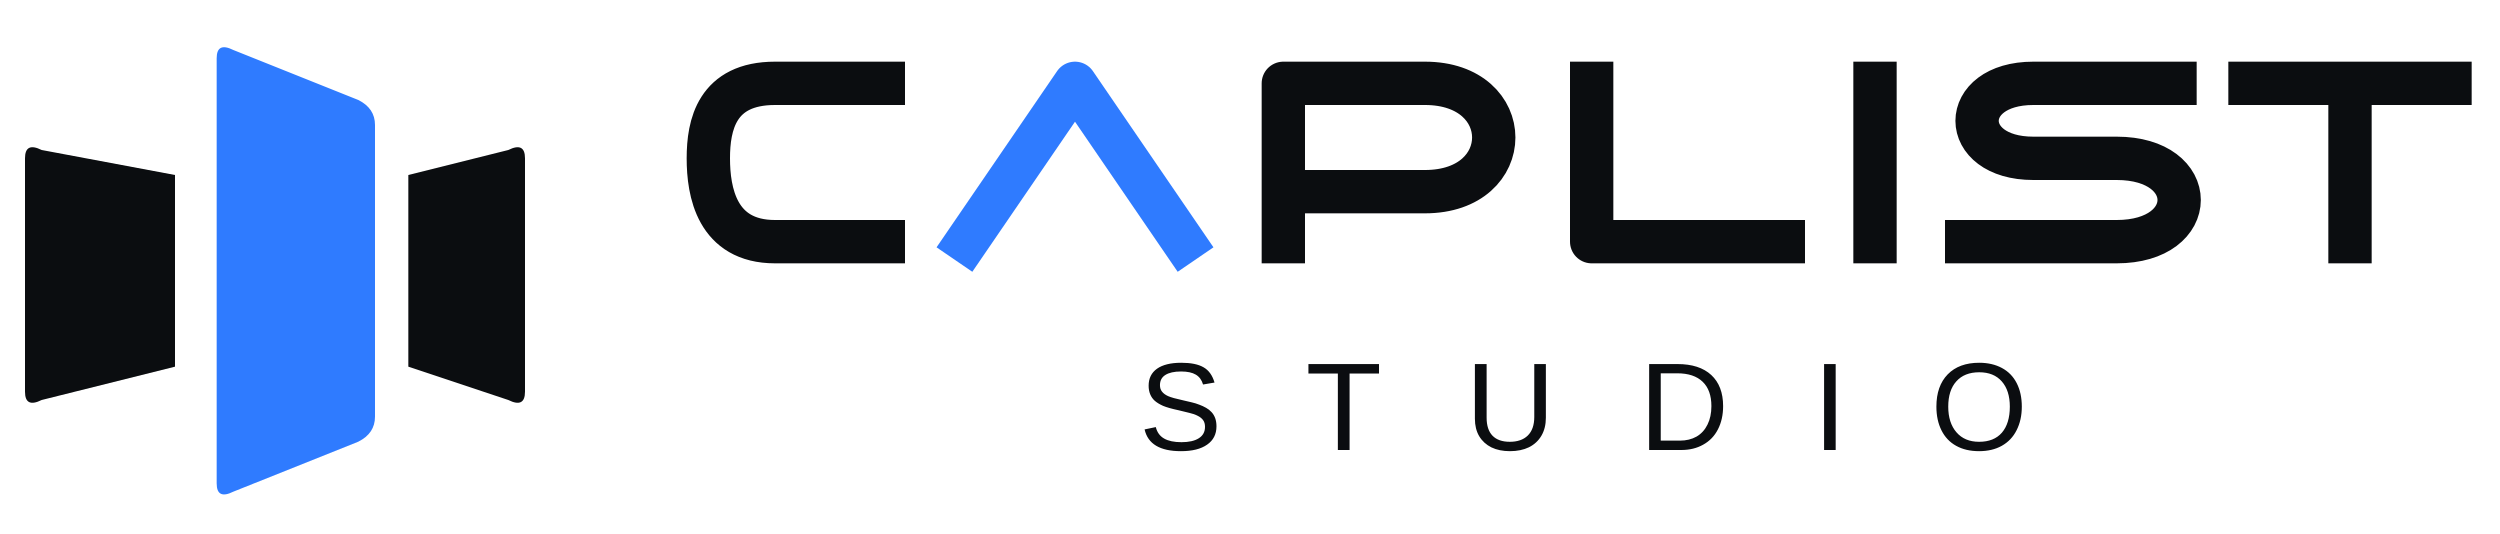
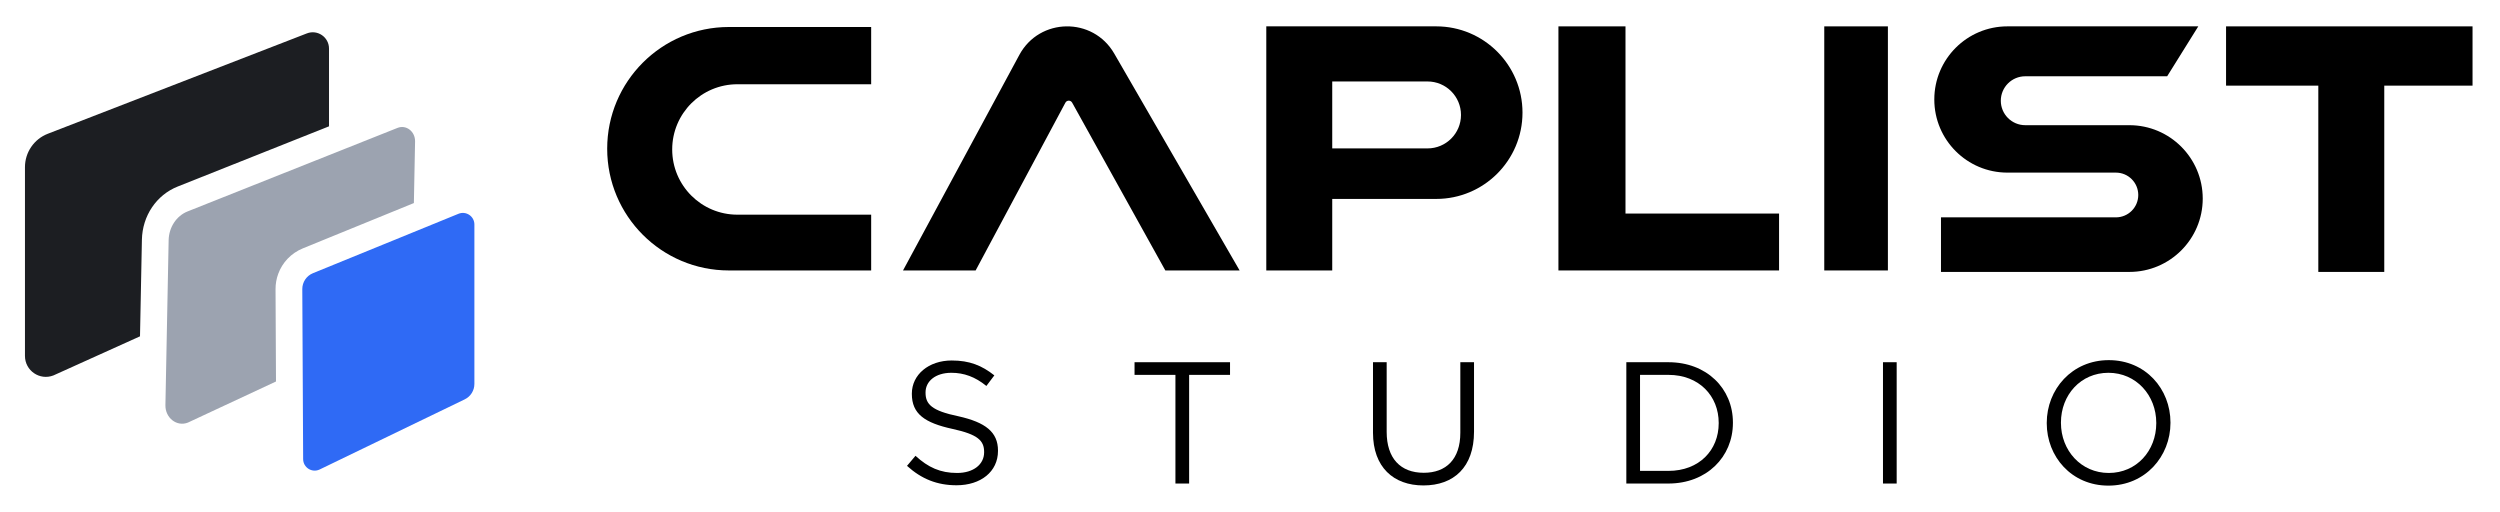
- <svg xmlns="http://www.w3.org/2000/svg" viewBox="0 0 300 64" color="#0B0D10" fill="#0B0D10">
-   <g transform="translate(0 4)">
-     <path d="M3 15Q3 13 5 14L21 17V40L5 44Q3 45 3 43Z M49 17L61 14Q63 13 63 15V43Q63 45 61 44L49 40Z" />
-     <path fill="#2F7BFF" d="M26 3Q26 1 28 2L43 8Q45 9 45 11V46Q45 48 43 49L28 55Q26 56 26 54Z" />
-   </g>
-   <g transform="translate(82 5)">
-     <g fill="none" stroke="currentColor" stroke-width="5.2" stroke-linecap="square" stroke-linejoin="round">
-       <path d="M24 5H11C4 5 3 10 3 14s1 10 8 10h13M72 24V5h17c11 0 11 13 0 13H73M109 5v19h23M143 5v19M179 5h-17c-9 0-9 9 0 9h10c10 0 10 10 0 10h-18M188 5h24M200 5v19" />
-       <path stroke="#2F7BFF" d="M34 24 47 5 60 24" />
-     </g>
-     <text x="108" y="49" fill="currentColor" text-anchor="middle" font-family="Arial,sans-serif" font-size="15" letter-spacing="10">STUDIO</text>
-   </g>
+ <svg xmlns="http://www.w3.org/2000/svg" width="1295" zoomAndPan="magnify" viewBox="100 620 1295 265" height="265" preserveAspectRatio="xMidYMid meet" version="1.0">
+   <path fill="#2f6af5" d="M 337.504 730.738 L 328.066 734.59 L 314.09 740.297 L 262.105 761.512 C 258.75 762.879 256.574 766.145 256.59 769.766 L 256.797 811.156 L 256.875 826.43 L 257.027 857.816 C 257.047 862.219 261.641 865.09 265.598 863.184 L 340.73 826.867 C 343.789 825.391 345.734 822.289 345.734 818.879 L 345.734 736.281 C 345.734 732.031 341.434 729.137 337.504 730.738 Z M 337.504 730.738 " fill-opacity="1" fill-rule="nonzero" />
+   <path fill="#1c1e22" d="M 258.961 637.301 L 124.762 689.289 C 117.625 692.051 112.93 698.914 112.93 706.574 L 112.93 804.375 C 112.93 812.004 120.578 817.238 127.672 814.473 L 172.523 794.211 L 173.508 744.164 C 173.75 731.816 181.023 721.012 192.047 716.625 L 270.426 685.438 L 270.426 645.172 C 270.426 639.238 264.48 635.156 258.961 637.301 Z M 258.961 637.301 " fill-opacity="1" fill-rule="nonzero" />
+   <path fill="#9ca3b0" d="M 305.93 686.246 L 270.426 700.371 L 197.168 729.516 C 191.387 731.824 187.488 737.738 187.355 744.43 L 186.504 787.887 L 185.684 829.836 C 185.551 836.496 191.617 841.195 197.359 838.891 L 242.965 817.609 L 242.73 769.836 C 242.715 767.051 243.203 764.359 244.117 761.855 C 246.27 755.961 250.816 751.133 256.871 748.656 L 269.605 743.457 L 314.387 725.184 L 315.008 693.297 C 315.117 688.121 310.406 684.465 305.93 686.246 Z M 305.93 686.246 " fill-opacity="1" fill-rule="nonzero" />
+   <path fill="#000000" d="M 596.488 835.633 C 582.578 832.766 579.434 829.352 579.434 823.43 L 579.434 823.25 C 579.434 817.504 584.547 813.105 592.809 813.105 C 599.273 813.105 605.105 815.168 610.945 819.926 L 615.07 814.445 C 608.609 809.332 602.23 806.73 592.984 806.73 C 581.051 806.73 572.34 814.09 572.34 823.875 L 572.34 824.059 C 572.34 834.379 578.988 839.051 593.438 842.188 C 606.633 845.062 609.777 848.297 609.777 854.129 L 609.777 854.312 C 609.777 860.508 604.297 864.996 595.773 864.996 C 587.066 864.996 580.781 862.121 574.23 856.105 L 569.828 861.312 C 577.367 868.133 585.445 871.367 595.504 871.367 C 607.98 871.367 616.957 864.367 616.957 853.59 L 616.957 853.414 C 616.957 843.809 610.492 838.781 596.488 835.633 Z M 596.488 835.633 " fill-opacity="1" fill-rule="nonzero" />
+   <path fill="#000000" d="M 687.691 807.629 L 687.691 814.184 L 708.875 814.184 L 708.875 870.469 L 715.969 870.469 L 715.969 814.184 L 737.156 814.184 L 737.156 807.629 Z M 687.691 807.629 " fill-opacity="1" fill-rule="nonzero" />
+   <path fill="#000000" d="M 856.449 807.629 L 856.449 844.168 C 856.449 857.902 849.094 864.902 837.512 864.902 C 825.391 864.902 818.297 857.363 818.297 843.715 L 818.297 807.629 L 811.211 807.629 L 811.211 844.168 C 811.211 861.938 821.801 871.457 837.328 871.457 C 853.039 871.457 863.543 862.031 863.543 843.625 L 863.543 807.629 Z M 856.449 807.629 " fill-opacity="1" fill-rule="nonzero" />
+   <path fill="#000000" d="M 964.254 807.629 L 942.441 807.629 L 942.441 870.469 L 964.254 870.469 C 984.004 870.469 997.652 856.734 997.652 839.051 L 997.652 838.867 C 997.652 821.184 984.004 807.629 964.254 807.629 Z M 990.289 839.227 C 990.289 853.23 980.145 863.918 964.254 863.918 L 949.535 863.918 L 949.535 814.184 L 964.254 814.184 C 980.145 814.184 990.289 825.133 990.289 839.051 Z M 990.289 839.227 " fill-opacity="1" fill-rule="nonzero" />
+   <path fill="#000000" d="M 1075.383 807.629 L 1075.383 870.469 L 1082.477 870.469 L 1082.477 807.629 Z M 1075.383 807.629 " fill-opacity="1" fill-rule="nonzero" />
+   <path fill="#000000" d="M 1192.348 806.551 C 1173.227 806.551 1160.215 821.723 1160.215 839.051 L 1160.215 839.227 C 1160.215 856.551 1173.051 871.551 1192.172 871.551 C 1211.293 871.551 1224.305 856.375 1224.305 839.051 L 1224.305 838.867 C 1224.305 821.543 1211.469 806.551 1192.348 806.551 Z M 1216.949 839.227 C 1216.949 853.5 1206.711 864.996 1192.348 864.996 C 1177.984 864.996 1167.57 853.324 1167.57 839.051 L 1167.57 838.867 C 1167.57 824.594 1177.809 813.105 1192.172 813.105 C 1206.535 813.105 1216.949 824.773 1216.949 839.051 Z M 1216.949 839.227 " fill-opacity="1" fill-rule="nonzero" />
+   <path fill="#000000" d="M 414.523 697.039 C 414.523 731.863 442.75 760.094 477.57 760.094 L 551.266 760.094 L 551.266 731.203 L 481.977 731.203 C 463.32 731.203 448.199 716.082 448.199 697.422 C 448.199 678.766 463.32 663.641 481.977 663.641 L 551.262 663.641 L 551.262 633.984 L 477.57 633.984 C 442.746 633.984 414.523 662.219 414.523 697.039 Z M 414.523 697.039 " fill-opacity="1" fill-rule="nonzero" />
+   <path fill="#000000" d="M 628.023 648.438 L 567.762 760.094 L 605.375 760.094 L 651.867 673.203 C 652.613 671.809 654.602 671.789 655.375 673.18 L 703.641 760.094 L 742.121 760.094 L 677.164 647.723 C 666.141 628.648 638.488 629.059 628.023 648.438 Z M 628.023 648.438 " fill-opacity="1" fill-rule="nonzero" />
+   <path fill="#000000" d="M 875.562 646.742 C 867.473 638.656 856.301 633.652 843.965 633.652 L 755.938 633.652 L 755.938 760.094 L 790.098 760.094 L 790.098 723.043 L 843.965 723.043 C 868.641 723.043 888.652 703.027 888.652 678.352 C 888.652 666.008 883.648 654.836 875.562 646.742 Z M 839.457 696.875 L 790.098 696.875 L 790.098 662.199 L 839.457 662.199 C 849.031 662.199 856.793 669.965 856.793 679.539 C 856.793 689.113 849.031 696.875 839.457 696.875 Z M 839.457 696.875 " fill-opacity="1" fill-rule="nonzero" />
+   <path fill="#000000" d="M 942.004 633.66 L 907.266 633.66 L 907.266 760.094 L 1021.555 760.094 L 1021.555 730.621 L 942.004 730.621 Z M 942.004 633.66 " fill-opacity="1" fill-rule="nonzero" />
+   <path fill="#000000" d="M 1044.969 633.66 L 1077.93 633.66 L 1077.93 760.094 L 1044.969 760.094 Z M 1044.969 633.66 " fill-opacity="1" fill-rule="nonzero" />
+   <path fill="#000000" d="M 1203.012 684.848 L 1149.086 684.848 C 1142.09 684.848 1136.418 679.18 1136.418 672.18 C 1136.418 665.188 1142.086 659.512 1149.086 659.512 L 1222.59 659.512 L 1238.711 633.652 L 1139.844 633.652 C 1118.93 633.652 1101.969 650.609 1101.969 671.535 C 1101.969 692.449 1118.922 709.414 1139.844 709.414 L 1196.031 709.414 C 1202.43 709.414 1207.621 714.598 1207.621 721.004 C 1207.621 727.406 1202.434 732.59 1196.031 732.59 L 1105.426 732.59 L 1105.426 760.855 L 1203.02 760.855 C 1224.004 760.855 1241.016 743.84 1241.016 722.855 C 1241.008 701.863 1223.996 684.848 1203.012 684.848 Z M 1203.012 684.848 " fill-opacity="1" fill-rule="nonzero" />
+   <path fill="#000000" d="M 1380.773 633.66 L 1253.098 633.66 L 1253.098 664.359 L 1300.887 664.359 L 1300.887 760.855 L 1335.051 760.855 L 1335.051 664.359 L 1380.773 664.359 Z M 1380.773 633.66 " fill-opacity="1" fill-rule="nonzero" />
</svg>
